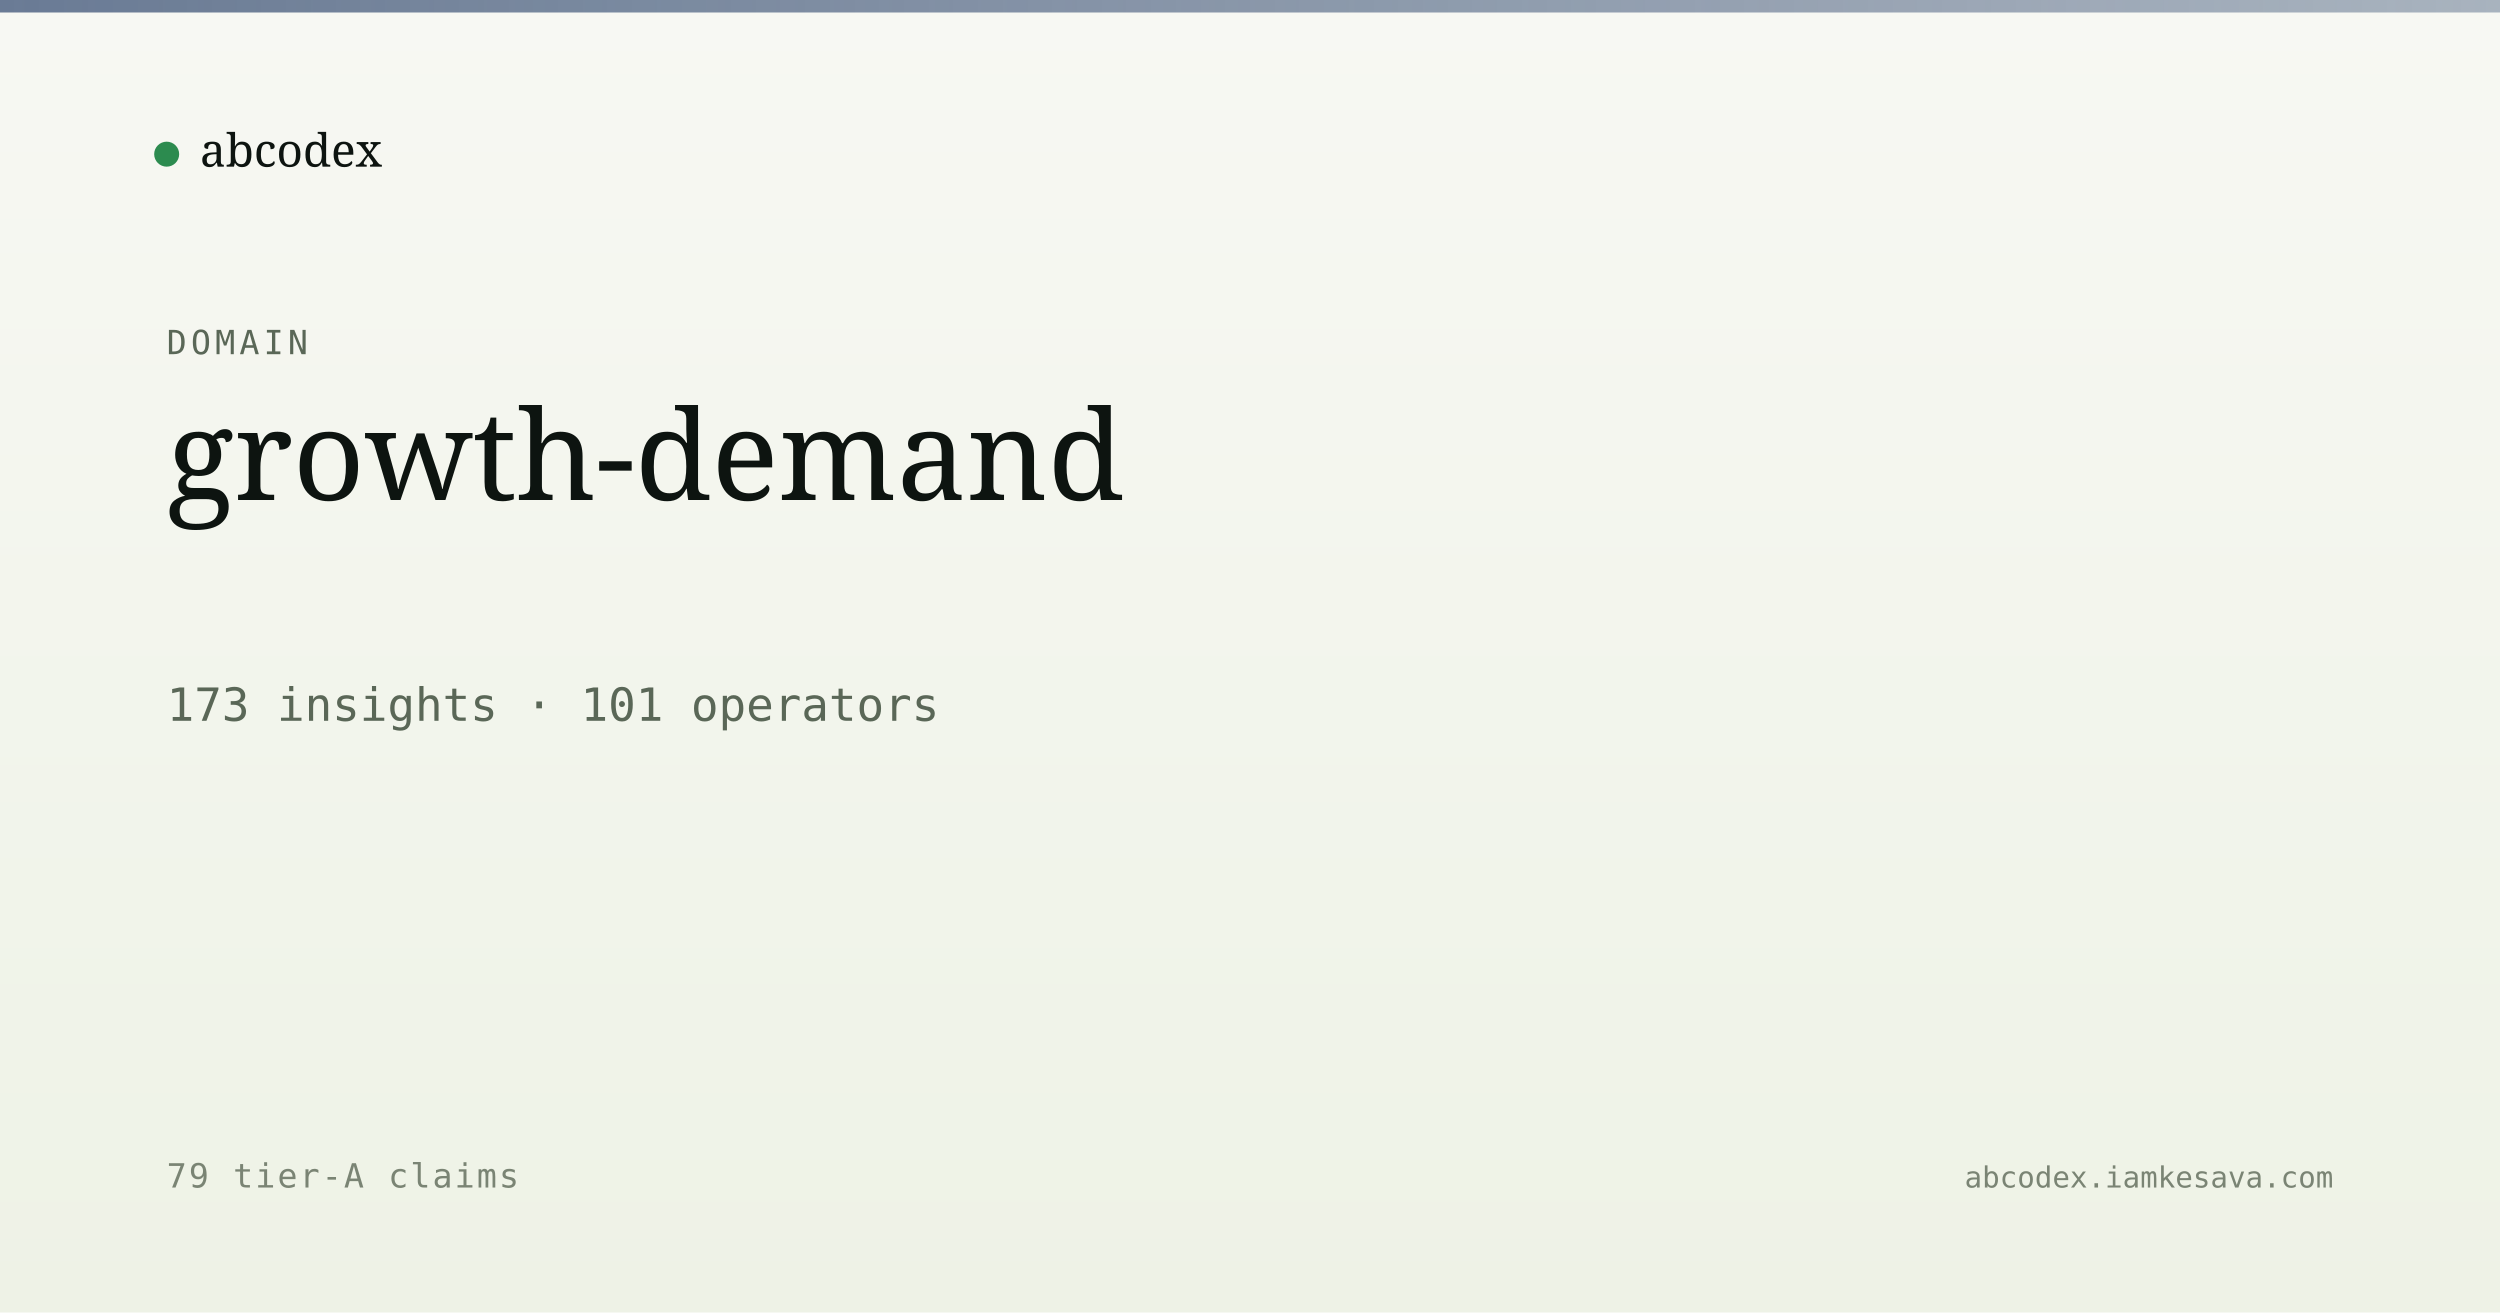
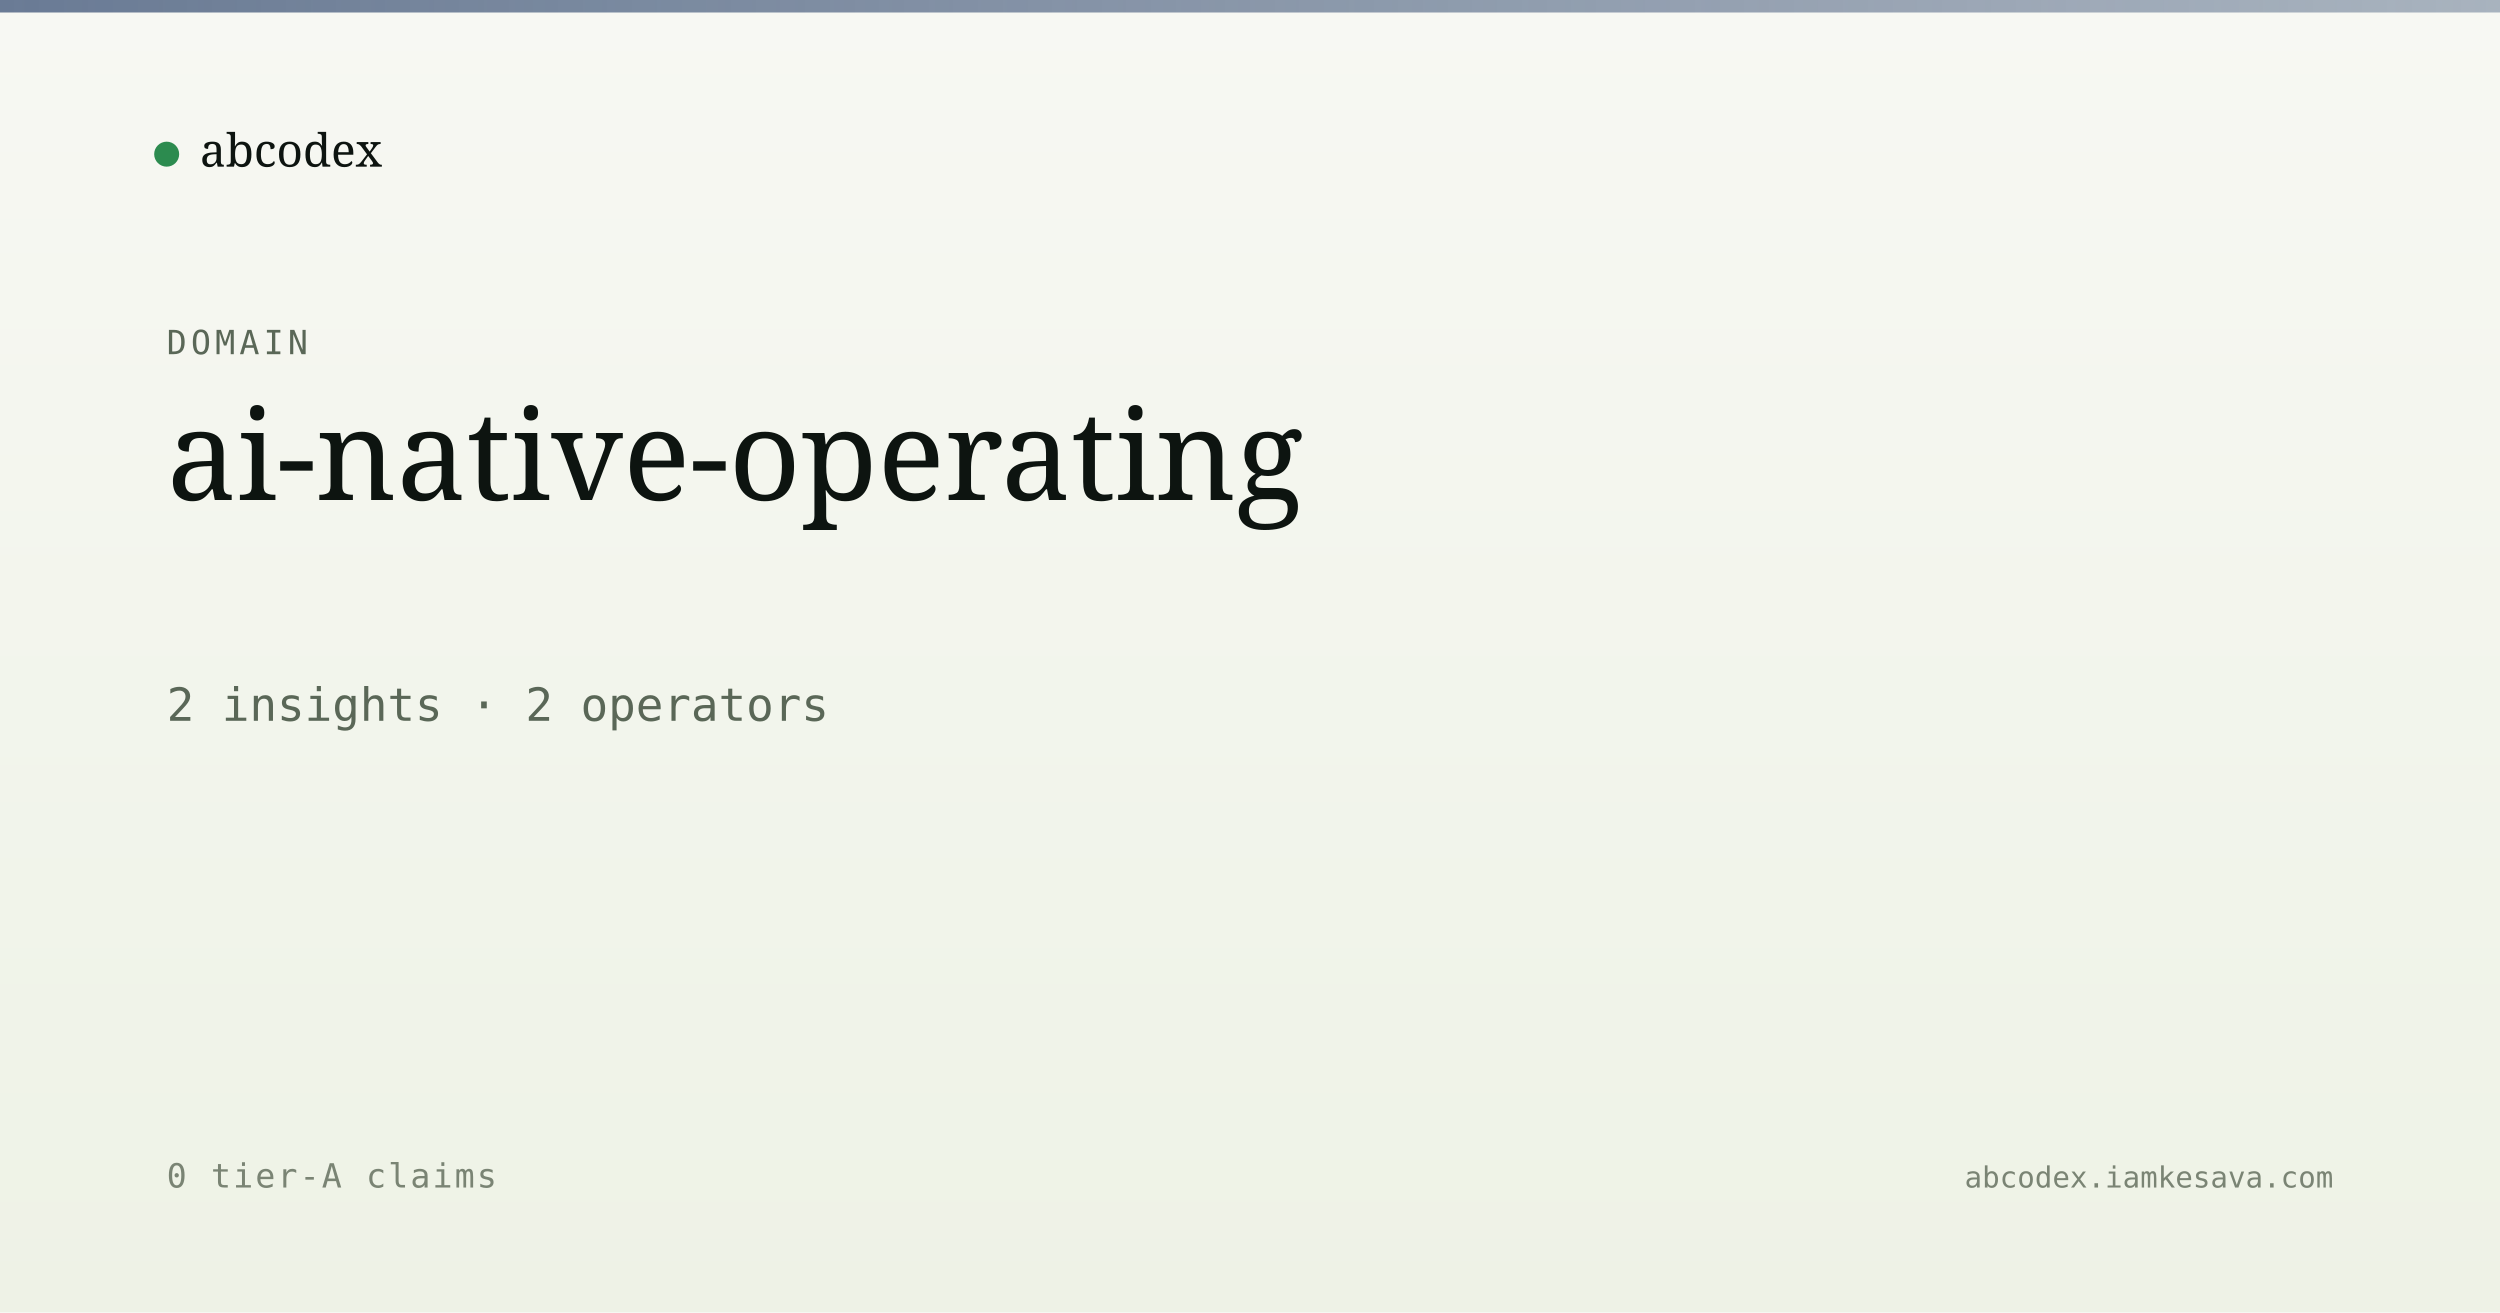
<svg xmlns="http://www.w3.org/2000/svg" viewBox="0 0 1200 630" width="1200" height="630">
  <defs>
    <linearGradient id="bg" x1="0" y1="0" x2="0" y2="1">
      <stop offset="0" stop-color="#f7f8f3" />
      <stop offset="1" stop-color="#eef2e6" />
    </linearGradient>
    <linearGradient id="band" x1="0" y1="0" x2="1" y2="0">
      <stop offset="0" stop-color="#5a6d8a" stop-opacity="0.9" />
      <stop offset="1" stop-color="#5a6d8a" stop-opacity="0.5" />
    </linearGradient>
  </defs>
  <rect width="1200" height="630" fill="url(#bg)" />
  <rect x="0" y="0" width="1200" height="6" fill="url(#band)" />
  <g transform="translate(80, 60)">
    <circle cx="0" cy="14" r="6" fill="#2c8b4f" />
    <text x="16" y="20" font-family="Newsreader, serif" font-size="22" fill="#0d1410">abcodex</text>
  </g>
  <text x="80" y="170" font-family="JetBrains Mono, monospace" font-size="16" fill="#5a6757" letter-spacing="2">DOMAIN</text>
-   <text x="80" y="240" font-family="Newsreader, serif" font-size="60" font-weight="500" fill="#0d1410">growth-demand</text>
-   <text x="80" y="346" font-family="JetBrains Mono, monospace" font-size="22" fill="#5a6757">173 insights · 101 operators</text>
-   <text x="80" y="570" font-family="JetBrains Mono, monospace" font-size="16" fill="#7a8474" letter-spacing="1">79 tier-A claims</text>
+   <text x="80" y="240" font-family="Newsreader, serif" font-size="60" font-weight="500" fill="#0d1410">ai-native-operating</text>
+   <text x="80" y="346" font-family="JetBrains Mono, monospace" font-size="22" fill="#5a6757">2 insights · 2 operators</text>
+   <text x="80" y="570" font-family="JetBrains Mono, monospace" font-size="16" fill="#7a8474" letter-spacing="1">0 tier-A claims</text>
  <text x="1120" y="570" text-anchor="end" font-family="JetBrains Mono, monospace" font-size="14" fill="#7a8474">abcodex.iamkesava.com</text>
</svg>
